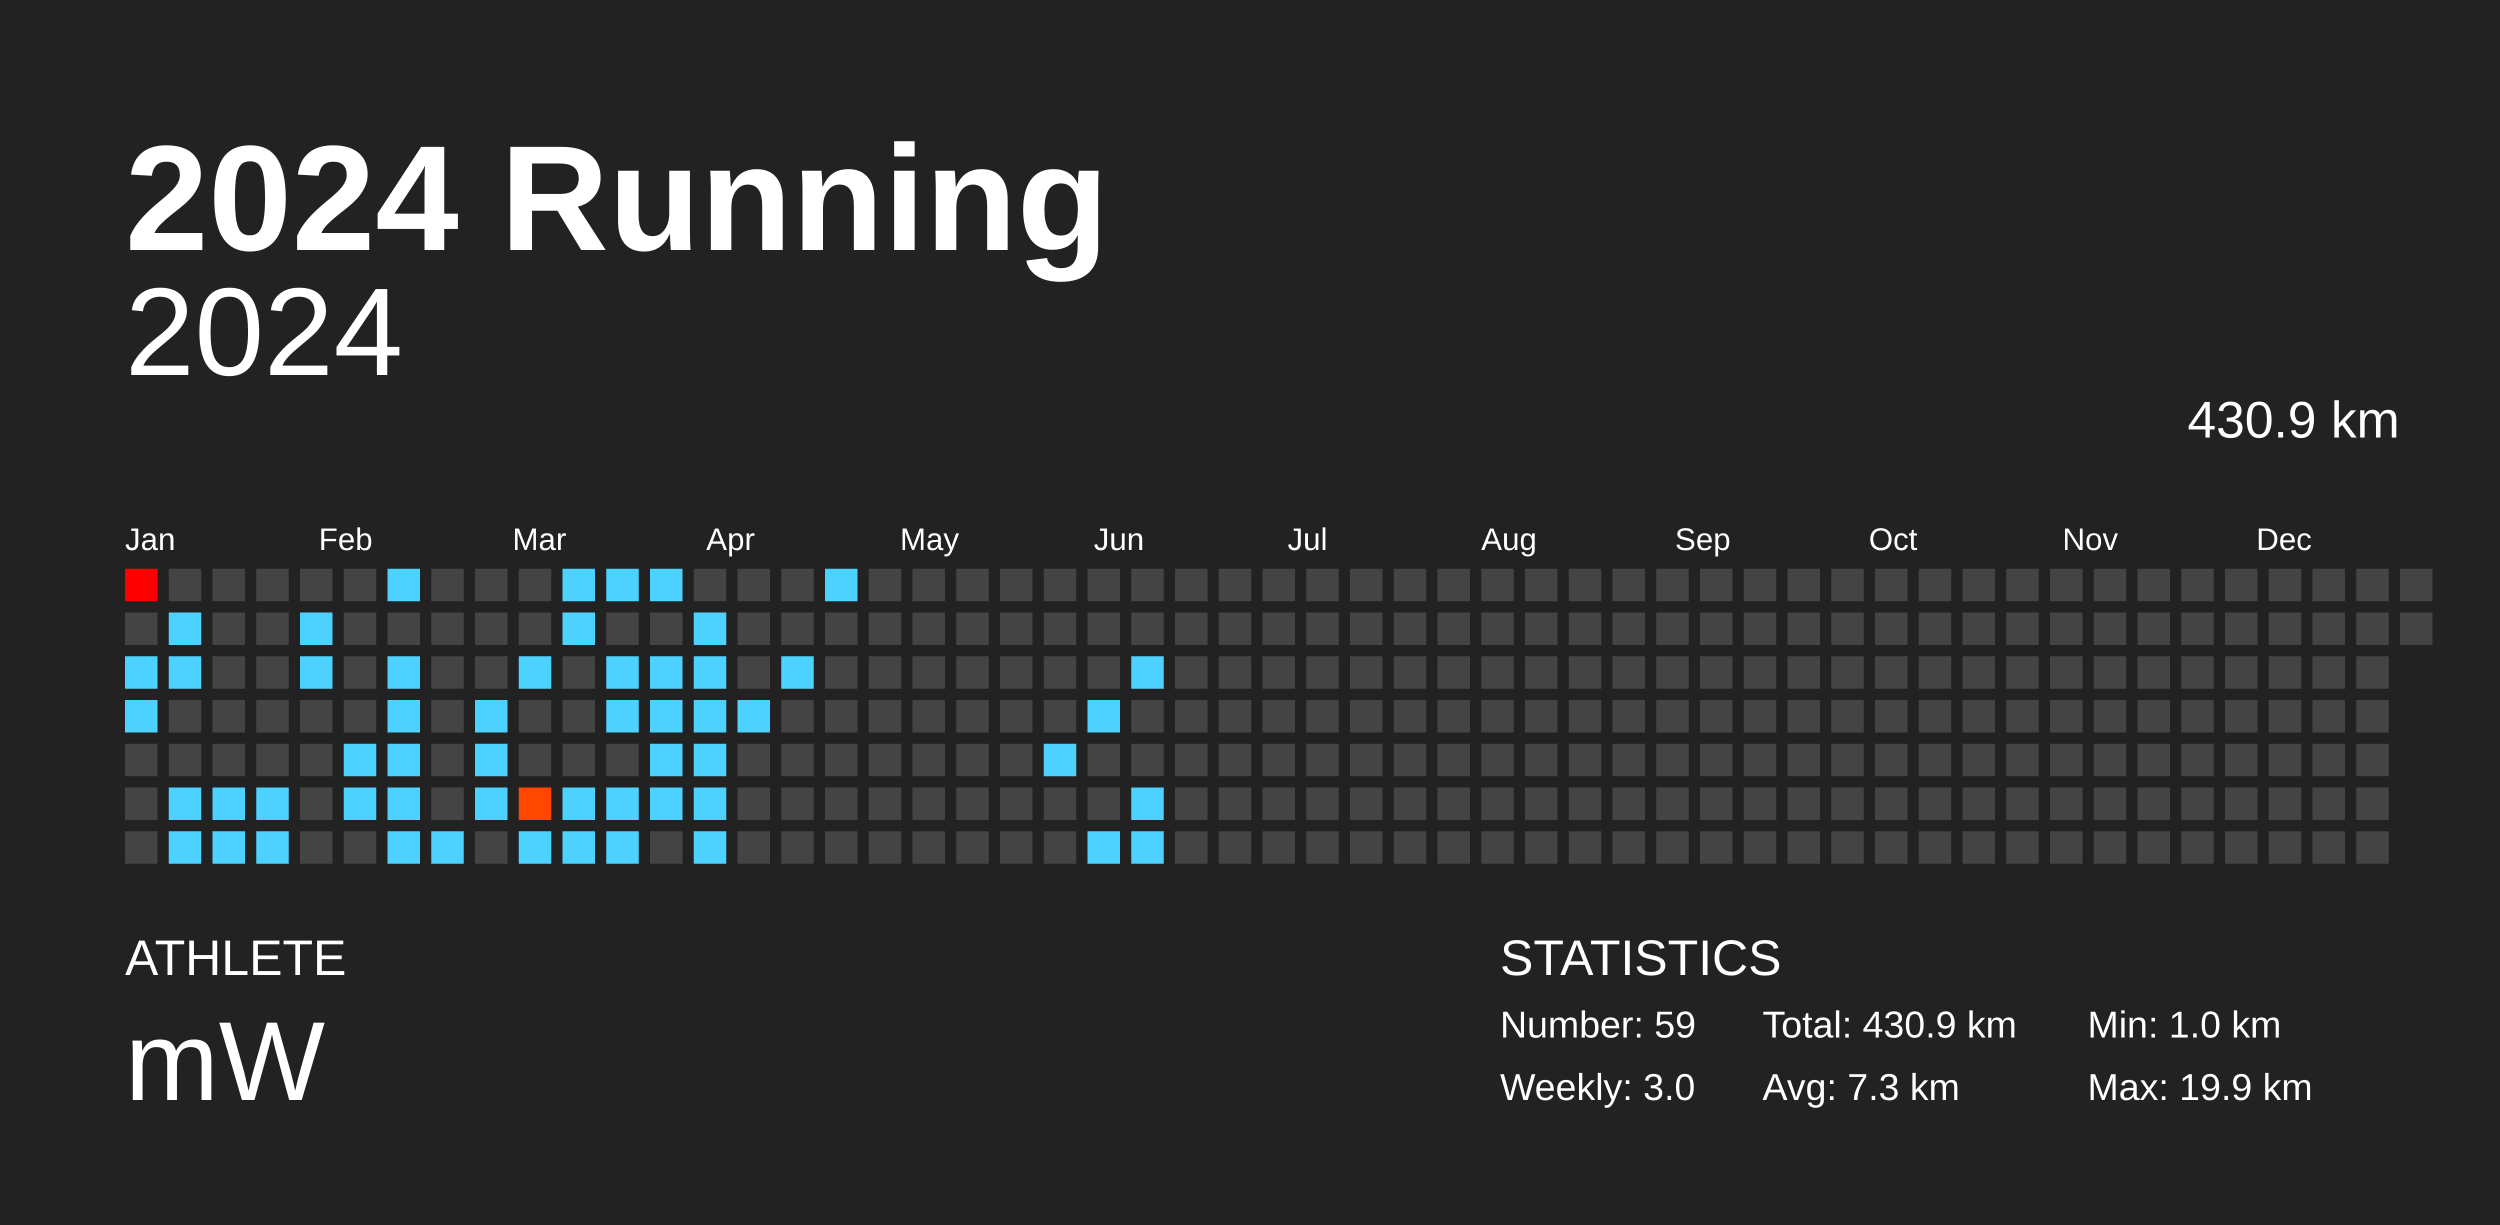
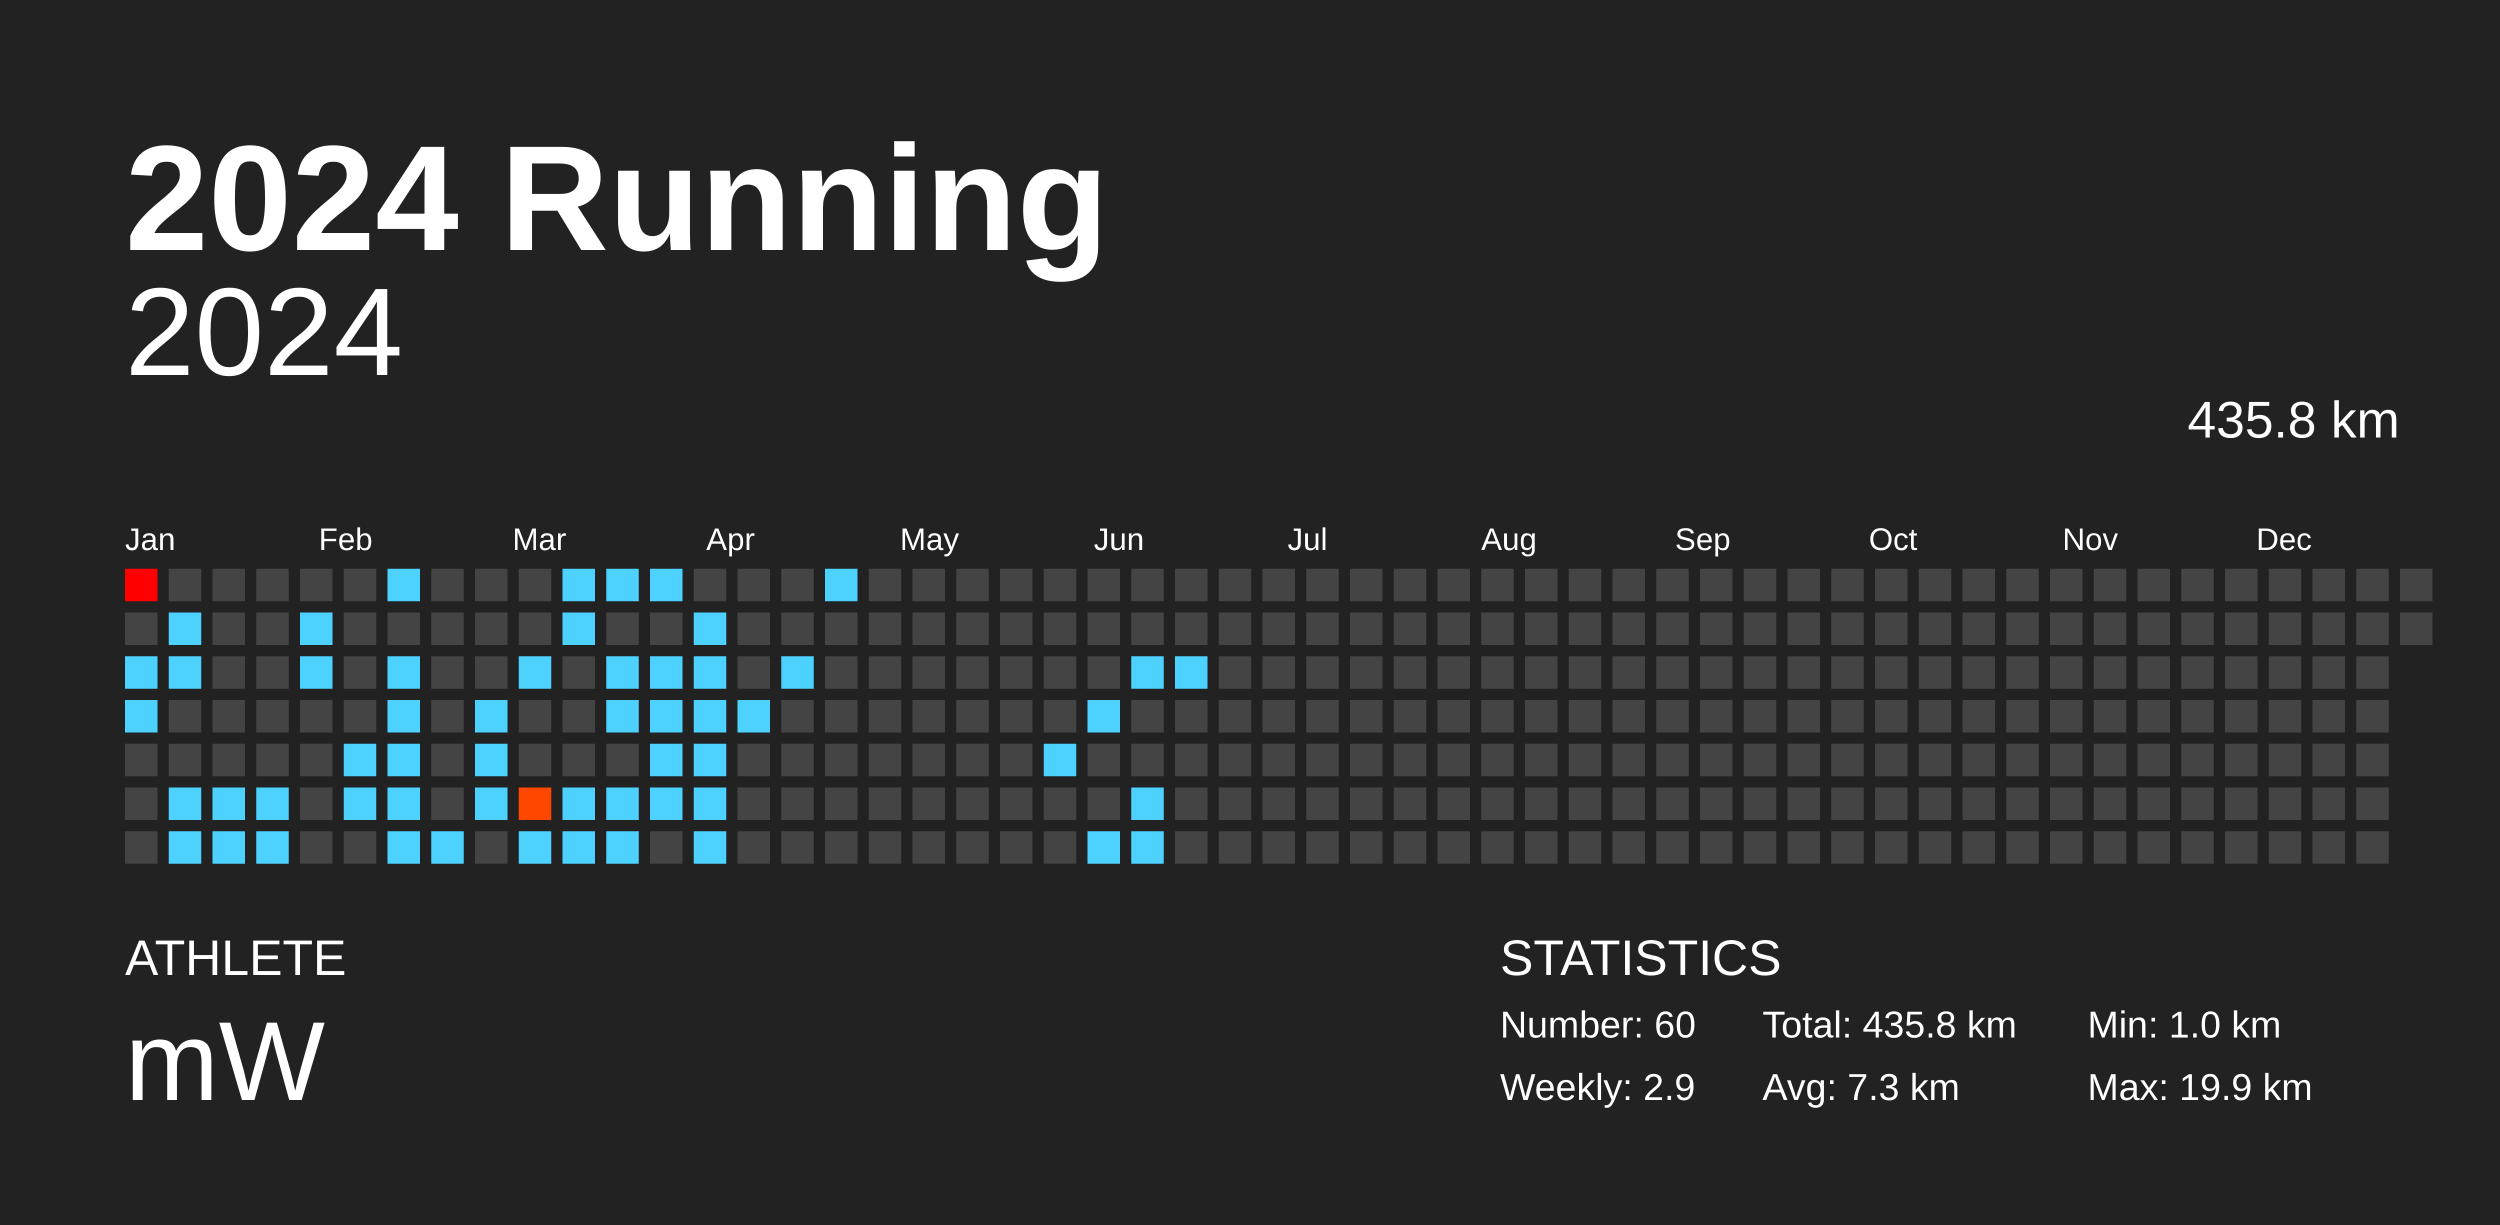
<svg xmlns="http://www.w3.org/2000/svg" baseProfile="full" height="98mm" version="1.1" viewBox="0,0,200,98" width="200mm">
  <defs />
  <rect fill="#222222" height="98" width="200" x="0" y="0" />
  <text fill="#FFFFFF" style="font-size:12px; font-family:Arial; font-weight:bold;" x="10" y="20">2024 Running</text>
  <text fill="#FFFFFF" style="font-size:4px; font-family:Arial" x="10" y="78">ATHLETE</text>
  <text fill="#FFFFFF" style="font-size:9px; font-family:Arial" x="10" y="88">mW</text>
  <text fill="#FFFFFF" style="font-size:4px; font-family:Arial" x="120" y="78">STATISTICS</text>
-   <text fill="#FFFFFF" style="font-size:3px; font-family:Arial" x="120" y="83">Number: 59</text>
-   <text fill="#FFFFFF" style="font-size:3px; font-family:Arial" x="120" y="88">Weekly: 3.0</text>
-   <text fill="#FFFFFF" style="font-size:3px; font-family:Arial" x="141" y="83">Total: 430.9 km</text>
+   <text fill="#FFFFFF" style="font-size:3px; font-family:Arial" x="120" y="83">Number: 60</text>
+   <text fill="#FFFFFF" style="font-size:3px; font-family:Arial" x="120" y="88">Weekly: 2.9</text>
+   <text fill="#FFFFFF" style="font-size:3px; font-family:Arial" x="141" y="83">Total: 435.8 km</text>
  <text fill="#FFFFFF" style="font-size:3px; font-family:Arial" x="141" y="88">Avg: 7.3 km</text>
  <text fill="#FFFFFF" style="font-size:3px; font-family:Arial" x="167" y="83">Min: 1.0 km</text>
  <text fill="#FFFFFF" style="font-size:3px; font-family:Arial" x="167" y="88">Max: 19.9 km</text>
  <text alignment-baseline="hanging" fill="#FFFFFF" style="font-size:10.0px; font-family:Arial;" x="10" y="30">2024</text>
-   <text alignment-baseline="hanging" fill="#FFFFFF" style="font-size:4.125px; font-family:Arial;" x="175" y="35">430.9 km</text>
+   <text alignment-baseline="hanging" fill="#FFFFFF" style="font-size:4.125px; font-family:Arial;" x="175" y="35">435.8 km</text>
  <text fill="#FFFFFF" style="font-size:2.5px; font-family:Arial" x="10.0" y="44">Jan</text>
  <text fill="#FFFFFF" style="font-size:2.5px; font-family:Arial" x="25.5" y="44">Feb</text>
  <text fill="#FFFFFF" style="font-size:2.5px; font-family:Arial" x="41.0" y="44">Mar</text>
  <text fill="#FFFFFF" style="font-size:2.5px; font-family:Arial" x="56.5" y="44">Apr</text>
  <text fill="#FFFFFF" style="font-size:2.5px; font-family:Arial" x="72.0" y="44">May</text>
  <text fill="#FFFFFF" style="font-size:2.5px; font-family:Arial" x="87.5" y="44">Jun</text>
  <text fill="#FFFFFF" style="font-size:2.5px; font-family:Arial" x="103.0" y="44">Jul</text>
  <text fill="#FFFFFF" style="font-size:2.5px; font-family:Arial" x="118.5" y="44">Aug</text>
  <text fill="#FFFFFF" style="font-size:2.5px; font-family:Arial" x="134.0" y="44">Sep</text>
  <text fill="#FFFFFF" style="font-size:2.5px; font-family:Arial" x="149.5" y="44">Oct</text>
  <text fill="#FFFFFF" style="font-size:2.5px; font-family:Arial" x="165.0" y="44">Nov</text>
  <text fill="#FFFFFF" style="font-size:2.5px; font-family:Arial" x="180.5" y="44">Dec</text>
  <rect fill="red" height="2.6" width="2.6" x="10.0" y="45.5" />
  <rect fill="#444444" height="2.6" width="2.6" x="10.0" y="49.0" />
  <rect fill="#4dd2ff" height="2.6" width="2.6" x="10.0" y="52.5" />
  <rect fill="#4dd2ff" height="2.6" width="2.6" x="10.0" y="56.0" />
  <rect fill="#444444" height="2.6" width="2.6" x="10.0" y="59.5" />
  <rect fill="#444444" height="2.6" width="2.6" x="10.0" y="63.0" />
  <rect fill="#444444" height="2.6" width="2.6" x="10.0" y="66.5" />
  <rect fill="#444444" height="2.6" width="2.6" x="13.5" y="45.5" />
  <rect fill="#4dd2ff" height="2.6" width="2.6" x="13.5" y="49.0" />
  <rect fill="#4dd2ff" height="2.6" width="2.6" x="13.5" y="52.5" />
  <rect fill="#444444" height="2.6" width="2.6" x="13.5" y="56.0" />
  <rect fill="#444444" height="2.6" width="2.6" x="13.5" y="59.5" />
  <rect fill="#4dd2ff" height="2.6" width="2.6" x="13.5" y="63.0" />
  <rect fill="#4dd2ff" height="2.6" width="2.6" x="13.5" y="66.5" />
  <rect fill="#444444" height="2.6" width="2.6" x="17.0" y="45.5" />
  <rect fill="#444444" height="2.6" width="2.6" x="17.0" y="49.0" />
  <rect fill="#444444" height="2.6" width="2.6" x="17.0" y="52.5" />
  <rect fill="#444444" height="2.6" width="2.6" x="17.0" y="56.0" />
  <rect fill="#444444" height="2.6" width="2.6" x="17.0" y="59.5" />
  <rect fill="#4dd2ff" height="2.6" width="2.6" x="17.0" y="63.0" />
  <rect fill="#4dd2ff" height="2.6" width="2.6" x="17.0" y="66.5" />
  <rect fill="#444444" height="2.6" width="2.6" x="20.5" y="45.5" />
  <rect fill="#444444" height="2.6" width="2.6" x="20.5" y="49.0" />
  <rect fill="#444444" height="2.6" width="2.6" x="20.5" y="52.5" />
  <rect fill="#444444" height="2.6" width="2.6" x="20.5" y="56.0" />
  <rect fill="#444444" height="2.6" width="2.6" x="20.5" y="59.5" />
  <rect fill="#4dd2ff" height="2.6" width="2.6" x="20.5" y="63.0" />
  <rect fill="#4dd2ff" height="2.6" width="2.6" x="20.5" y="66.5" />
  <rect fill="#444444" height="2.6" width="2.6" x="24.0" y="45.5" />
  <rect fill="#4dd2ff" height="2.6" width="2.6" x="24.0" y="49.0" />
  <rect fill="#4dd2ff" height="2.6" width="2.6" x="24.0" y="52.5" />
  <rect fill="#444444" height="2.6" width="2.6" x="24.0" y="56.0" />
  <rect fill="#444444" height="2.6" width="2.6" x="24.0" y="59.5" />
  <rect fill="#444444" height="2.6" width="2.6" x="24.0" y="63.0" />
  <rect fill="#444444" height="2.6" width="2.6" x="24.0" y="66.5" />
  <rect fill="#444444" height="2.6" width="2.6" x="27.5" y="45.5" />
  <rect fill="#444444" height="2.6" width="2.6" x="27.5" y="49.0" />
  <rect fill="#444444" height="2.6" width="2.6" x="27.5" y="52.5" />
  <rect fill="#444444" height="2.6" width="2.6" x="27.5" y="56.0" />
  <rect fill="#4dd2ff" height="2.6" width="2.6" x="27.5" y="59.5" />
  <rect fill="#4dd2ff" height="2.6" width="2.6" x="27.5" y="63.0" />
  <rect fill="#444444" height="2.6" width="2.6" x="27.5" y="66.5" />
  <rect fill="#4dd2ff" height="2.6" width="2.6" x="31.0" y="45.5" />
  <rect fill="#444444" height="2.6" width="2.6" x="31.0" y="49.0" />
  <rect fill="#4dd2ff" height="2.6" width="2.6" x="31.0" y="52.5" />
  <rect fill="#4dd2ff" height="2.6" width="2.6" x="31.0" y="56.0" />
  <rect fill="#4dd2ff" height="2.6" width="2.6" x="31.0" y="59.5" />
  <rect fill="#4dd2ff" height="2.6" width="2.6" x="31.0" y="63.0" />
  <rect fill="#4dd2ff" height="2.6" width="2.6" x="31.0" y="66.5" />
  <rect fill="#444444" height="2.6" width="2.6" x="34.5" y="45.5" />
  <rect fill="#444444" height="2.6" width="2.6" x="34.5" y="49.0" />
  <rect fill="#444444" height="2.6" width="2.6" x="34.5" y="52.5" />
  <rect fill="#444444" height="2.6" width="2.6" x="34.5" y="56.0" />
  <rect fill="#444444" height="2.6" width="2.6" x="34.5" y="59.5" />
  <rect fill="#444444" height="2.6" width="2.6" x="34.5" y="63.0" />
  <rect fill="#4dd2ff" height="2.6" width="2.6" x="34.5" y="66.5" />
  <rect fill="#444444" height="2.6" width="2.6" x="38.0" y="45.5" />
  <rect fill="#444444" height="2.6" width="2.6" x="38.0" y="49.0" />
  <rect fill="#444444" height="2.6" width="2.6" x="38.0" y="52.5" />
  <rect fill="#4dd2ff" height="2.6" width="2.6" x="38.0" y="56.0" />
  <rect fill="#4dd2ff" height="2.6" width="2.6" x="38.0" y="59.5" />
  <rect fill="#4dd2ff" height="2.6" width="2.6" x="38.0" y="63.0" />
  <rect fill="#444444" height="2.6" width="2.6" x="38.0" y="66.5" />
  <rect fill="#444444" height="2.6" width="2.6" x="41.5" y="45.5" />
  <rect fill="#444444" height="2.6" width="2.6" x="41.5" y="49.0" />
  <rect fill="#4dd2ff" height="2.6" width="2.6" x="41.5" y="52.5" />
  <rect fill="#444444" height="2.6" width="2.6" x="41.5" y="56.0" />
  <rect fill="#444444" height="2.6" width="2.6" x="41.5" y="59.5" />
  <rect fill="#ff4700" height="2.6" width="2.6" x="41.5" y="63.0" />
  <rect fill="#4dd2ff" height="2.6" width="2.6" x="41.5" y="66.5" />
  <rect fill="#4dd2ff" height="2.6" width="2.6" x="45.0" y="45.5" />
  <rect fill="#4dd2ff" height="2.6" width="2.6" x="45.0" y="49.0" />
  <rect fill="#444444" height="2.6" width="2.6" x="45.0" y="52.5" />
  <rect fill="#444444" height="2.6" width="2.6" x="45.0" y="56.0" />
  <rect fill="#444444" height="2.6" width="2.6" x="45.0" y="59.5" />
  <rect fill="#4dd2ff" height="2.6" width="2.6" x="45.0" y="63.0" />
  <rect fill="#4dd2ff" height="2.6" width="2.6" x="45.0" y="66.5" />
  <rect fill="#4dd2ff" height="2.6" width="2.6" x="48.5" y="45.5" />
  <rect fill="#444444" height="2.6" width="2.6" x="48.5" y="49.0" />
  <rect fill="#4dd2ff" height="2.6" width="2.6" x="48.5" y="52.5" />
  <rect fill="#4dd2ff" height="2.6" width="2.6" x="48.5" y="56.0" />
  <rect fill="#444444" height="2.6" width="2.6" x="48.5" y="59.5" />
  <rect fill="#4dd2ff" height="2.6" width="2.6" x="48.5" y="63.0" />
  <rect fill="#4dd2ff" height="2.6" width="2.6" x="48.5" y="66.5" />
  <rect fill="#4dd2ff" height="2.6" width="2.6" x="52.0" y="45.5" />
  <rect fill="#444444" height="2.6" width="2.6" x="52.0" y="49.0" />
  <rect fill="#4dd2ff" height="2.6" width="2.6" x="52.0" y="52.5" />
  <rect fill="#4dd2ff" height="2.6" width="2.6" x="52.0" y="56.0" />
  <rect fill="#4dd2ff" height="2.6" width="2.6" x="52.0" y="59.5" />
  <rect fill="#4dd2ff" height="2.6" width="2.6" x="52.0" y="63.0" />
  <rect fill="#444444" height="2.6" width="2.6" x="52.0" y="66.5" />
  <rect fill="#444444" height="2.6" width="2.6" x="55.5" y="45.5" />
  <rect fill="#4dd2ff" height="2.6" width="2.6" x="55.5" y="49.0" />
  <rect fill="#4dd2ff" height="2.6" width="2.6" x="55.5" y="52.5" />
  <rect fill="#4dd2ff" height="2.6" width="2.6" x="55.5" y="56.0" />
  <rect fill="#4dd2ff" height="2.6" width="2.6" x="55.5" y="59.5" />
  <rect fill="#4dd2ff" height="2.6" width="2.6" x="55.5" y="63.0" />
  <rect fill="#4dd2ff" height="2.6" width="2.6" x="55.5" y="66.5" />
  <rect fill="#444444" height="2.6" width="2.6" x="59.0" y="45.5" />
  <rect fill="#444444" height="2.6" width="2.6" x="59.0" y="49.0" />
  <rect fill="#444444" height="2.6" width="2.6" x="59.0" y="52.5" />
  <rect fill="#4dd2ff" height="2.6" width="2.6" x="59.0" y="56.0" />
  <rect fill="#444444" height="2.6" width="2.6" x="59.0" y="59.5" />
  <rect fill="#444444" height="2.6" width="2.6" x="59.0" y="63.0" />
  <rect fill="#444444" height="2.6" width="2.6" x="59.0" y="66.5" />
  <rect fill="#444444" height="2.6" width="2.6" x="62.5" y="45.5" />
  <rect fill="#444444" height="2.6" width="2.6" x="62.5" y="49.0" />
  <rect fill="#4dd2ff" height="2.6" width="2.6" x="62.5" y="52.5" />
  <rect fill="#444444" height="2.6" width="2.6" x="62.5" y="56.0" />
  <rect fill="#444444" height="2.6" width="2.6" x="62.5" y="59.5" />
  <rect fill="#444444" height="2.6" width="2.6" x="62.5" y="63.0" />
  <rect fill="#444444" height="2.6" width="2.6" x="62.5" y="66.5" />
  <rect fill="#4dd2ff" height="2.6" width="2.6" x="66.0" y="45.5" />
  <rect fill="#444444" height="2.6" width="2.6" x="66.0" y="49.0" />
  <rect fill="#444444" height="2.6" width="2.6" x="66.0" y="52.5" />
  <rect fill="#444444" height="2.6" width="2.6" x="66.0" y="56.0" />
  <rect fill="#444444" height="2.6" width="2.6" x="66.0" y="59.5" />
  <rect fill="#444444" height="2.6" width="2.6" x="66.0" y="63.0" />
  <rect fill="#444444" height="2.6" width="2.6" x="66.0" y="66.5" />
  <rect fill="#444444" height="2.6" width="2.6" x="69.5" y="45.5" />
  <rect fill="#444444" height="2.6" width="2.6" x="69.5" y="49.0" />
  <rect fill="#444444" height="2.6" width="2.6" x="69.5" y="52.5" />
  <rect fill="#444444" height="2.6" width="2.6" x="69.5" y="56.0" />
  <rect fill="#444444" height="2.6" width="2.6" x="69.5" y="59.5" />
  <rect fill="#444444" height="2.6" width="2.6" x="69.5" y="63.0" />
  <rect fill="#444444" height="2.6" width="2.6" x="69.5" y="66.5" />
  <rect fill="#444444" height="2.6" width="2.6" x="73.0" y="45.5" />
  <rect fill="#444444" height="2.6" width="2.6" x="73.0" y="49.0" />
  <rect fill="#444444" height="2.6" width="2.6" x="73.0" y="52.5" />
  <rect fill="#444444" height="2.6" width="2.6" x="73.0" y="56.0" />
  <rect fill="#444444" height="2.6" width="2.6" x="73.0" y="59.5" />
  <rect fill="#444444" height="2.6" width="2.6" x="73.0" y="63.0" />
  <rect fill="#444444" height="2.6" width="2.6" x="73.0" y="66.5" />
  <rect fill="#444444" height="2.6" width="2.6" x="76.5" y="45.5" />
  <rect fill="#444444" height="2.6" width="2.6" x="76.5" y="49.0" />
  <rect fill="#444444" height="2.6" width="2.6" x="76.5" y="52.5" />
  <rect fill="#444444" height="2.6" width="2.6" x="76.5" y="56.0" />
  <rect fill="#444444" height="2.6" width="2.6" x="76.5" y="59.5" />
  <rect fill="#444444" height="2.6" width="2.6" x="76.5" y="63.0" />
  <rect fill="#444444" height="2.6" width="2.6" x="76.5" y="66.5" />
  <rect fill="#444444" height="2.6" width="2.6" x="80.0" y="45.5" />
  <rect fill="#444444" height="2.6" width="2.6" x="80.0" y="49.0" />
  <rect fill="#444444" height="2.6" width="2.6" x="80.0" y="52.5" />
  <rect fill="#444444" height="2.6" width="2.6" x="80.0" y="56.0" />
  <rect fill="#444444" height="2.6" width="2.6" x="80.0" y="59.5" />
  <rect fill="#444444" height="2.6" width="2.6" x="80.0" y="63.0" />
  <rect fill="#444444" height="2.6" width="2.6" x="80.0" y="66.5" />
  <rect fill="#444444" height="2.6" width="2.6" x="83.5" y="45.5" />
  <rect fill="#444444" height="2.6" width="2.6" x="83.5" y="49.0" />
  <rect fill="#444444" height="2.6" width="2.6" x="83.5" y="52.5" />
  <rect fill="#444444" height="2.6" width="2.6" x="83.5" y="56.0" />
  <rect fill="#4dd2ff" height="2.6" width="2.6" x="83.5" y="59.5" />
  <rect fill="#444444" height="2.6" width="2.6" x="83.5" y="63.0" />
  <rect fill="#444444" height="2.6" width="2.6" x="83.5" y="66.5" />
  <rect fill="#444444" height="2.6" width="2.6" x="87.0" y="45.5" />
  <rect fill="#444444" height="2.6" width="2.6" x="87.0" y="49.0" />
  <rect fill="#444444" height="2.6" width="2.6" x="87.0" y="52.5" />
  <rect fill="#4dd2ff" height="2.6" width="2.6" x="87.0" y="56.0" />
  <rect fill="#444444" height="2.6" width="2.6" x="87.0" y="59.5" />
  <rect fill="#444444" height="2.6" width="2.6" x="87.0" y="63.0" />
  <rect fill="#4dd2ff" height="2.6" width="2.6" x="87.0" y="66.5" />
  <rect fill="#444444" height="2.6" width="2.6" x="90.5" y="45.5" />
  <rect fill="#444444" height="2.6" width="2.6" x="90.5" y="49.0" />
  <rect fill="#4dd2ff" height="2.6" width="2.6" x="90.5" y="52.5" />
  <rect fill="#444444" height="2.6" width="2.6" x="90.5" y="56.0" />
  <rect fill="#444444" height="2.6" width="2.6" x="90.5" y="59.5" />
  <rect fill="#4dd2ff" height="2.6" width="2.6" x="90.5" y="63.0" />
  <rect fill="#4dd2ff" height="2.6" width="2.6" x="90.5" y="66.5" />
  <rect fill="#444444" height="2.6" width="2.6" x="94.0" y="45.5" />
  <rect fill="#444444" height="2.6" width="2.6" x="94.0" y="49.0" />
-   <rect fill="#444444" height="2.6" width="2.6" x="94.0" y="52.5" />
+   <rect fill="#4dd2ff" height="2.6" width="2.6" x="94.0" y="52.5" />
  <rect fill="#444444" height="2.6" width="2.6" x="94.0" y="56.0" />
  <rect fill="#444444" height="2.6" width="2.6" x="94.0" y="59.5" />
  <rect fill="#444444" height="2.6" width="2.6" x="94.0" y="63.0" />
  <rect fill="#444444" height="2.6" width="2.6" x="94.0" y="66.5" />
  <rect fill="#444444" height="2.6" width="2.6" x="97.5" y="45.5" />
  <rect fill="#444444" height="2.6" width="2.6" x="97.5" y="49.0" />
  <rect fill="#444444" height="2.6" width="2.6" x="97.5" y="52.5" />
  <rect fill="#444444" height="2.6" width="2.6" x="97.5" y="56.0" />
  <rect fill="#444444" height="2.6" width="2.6" x="97.5" y="59.5" />
  <rect fill="#444444" height="2.6" width="2.6" x="97.5" y="63.0" />
  <rect fill="#444444" height="2.6" width="2.6" x="97.5" y="66.5" />
  <rect fill="#444444" height="2.6" width="2.6" x="101.0" y="45.5" />
  <rect fill="#444444" height="2.6" width="2.6" x="101.0" y="49.0" />
  <rect fill="#444444" height="2.6" width="2.6" x="101.0" y="52.5" />
  <rect fill="#444444" height="2.6" width="2.6" x="101.0" y="56.0" />
  <rect fill="#444444" height="2.6" width="2.6" x="101.0" y="59.5" />
  <rect fill="#444444" height="2.6" width="2.6" x="101.0" y="63.0" />
  <rect fill="#444444" height="2.6" width="2.6" x="101.0" y="66.5" />
  <rect fill="#444444" height="2.6" width="2.6" x="104.5" y="45.5" />
  <rect fill="#444444" height="2.6" width="2.6" x="104.5" y="49.0" />
  <rect fill="#444444" height="2.6" width="2.6" x="104.5" y="52.5" />
  <rect fill="#444444" height="2.6" width="2.6" x="104.5" y="56.0" />
  <rect fill="#444444" height="2.6" width="2.6" x="104.5" y="59.5" />
  <rect fill="#444444" height="2.6" width="2.6" x="104.5" y="63.0" />
  <rect fill="#444444" height="2.6" width="2.6" x="104.5" y="66.5" />
  <rect fill="#444444" height="2.6" width="2.6" x="108.0" y="45.5" />
  <rect fill="#444444" height="2.6" width="2.6" x="108.0" y="49.0" />
  <rect fill="#444444" height="2.6" width="2.6" x="108.0" y="52.5" />
  <rect fill="#444444" height="2.6" width="2.6" x="108.0" y="56.0" />
  <rect fill="#444444" height="2.6" width="2.6" x="108.0" y="59.5" />
  <rect fill="#444444" height="2.6" width="2.6" x="108.0" y="63.0" />
  <rect fill="#444444" height="2.6" width="2.6" x="108.0" y="66.5" />
  <rect fill="#444444" height="2.6" width="2.6" x="111.5" y="45.5" />
  <rect fill="#444444" height="2.6" width="2.6" x="111.5" y="49.0" />
  <rect fill="#444444" height="2.6" width="2.6" x="111.5" y="52.5" />
  <rect fill="#444444" height="2.6" width="2.6" x="111.5" y="56.0" />
  <rect fill="#444444" height="2.6" width="2.6" x="111.5" y="59.5" />
  <rect fill="#444444" height="2.6" width="2.6" x="111.5" y="63.0" />
  <rect fill="#444444" height="2.6" width="2.6" x="111.5" y="66.5" />
  <rect fill="#444444" height="2.6" width="2.6" x="115.0" y="45.5" />
  <rect fill="#444444" height="2.6" width="2.6" x="115.0" y="49.0" />
  <rect fill="#444444" height="2.6" width="2.6" x="115.0" y="52.5" />
  <rect fill="#444444" height="2.6" width="2.6" x="115.0" y="56.0" />
  <rect fill="#444444" height="2.6" width="2.6" x="115.0" y="59.5" />
  <rect fill="#444444" height="2.6" width="2.6" x="115.0" y="63.0" />
  <rect fill="#444444" height="2.6" width="2.6" x="115.0" y="66.5" />
  <rect fill="#444444" height="2.6" width="2.6" x="118.5" y="45.5" />
  <rect fill="#444444" height="2.6" width="2.6" x="118.5" y="49.0" />
  <rect fill="#444444" height="2.6" width="2.6" x="118.5" y="52.5" />
  <rect fill="#444444" height="2.6" width="2.6" x="118.5" y="56.0" />
  <rect fill="#444444" height="2.6" width="2.6" x="118.5" y="59.5" />
  <rect fill="#444444" height="2.6" width="2.6" x="118.5" y="63.0" />
  <rect fill="#444444" height="2.6" width="2.6" x="118.5" y="66.5" />
  <rect fill="#444444" height="2.6" width="2.6" x="122.0" y="45.5" />
  <rect fill="#444444" height="2.6" width="2.6" x="122.0" y="49.0" />
  <rect fill="#444444" height="2.6" width="2.6" x="122.0" y="52.5" />
  <rect fill="#444444" height="2.6" width="2.6" x="122.0" y="56.0" />
  <rect fill="#444444" height="2.6" width="2.6" x="122.0" y="59.5" />
  <rect fill="#444444" height="2.6" width="2.6" x="122.0" y="63.0" />
  <rect fill="#444444" height="2.6" width="2.6" x="122.0" y="66.5" />
  <rect fill="#444444" height="2.6" width="2.6" x="125.5" y="45.5" />
  <rect fill="#444444" height="2.6" width="2.6" x="125.5" y="49.0" />
  <rect fill="#444444" height="2.6" width="2.6" x="125.5" y="52.5" />
  <rect fill="#444444" height="2.6" width="2.6" x="125.5" y="56.0" />
  <rect fill="#444444" height="2.6" width="2.6" x="125.5" y="59.5" />
  <rect fill="#444444" height="2.6" width="2.6" x="125.5" y="63.0" />
  <rect fill="#444444" height="2.6" width="2.6" x="125.5" y="66.5" />
  <rect fill="#444444" height="2.6" width="2.6" x="129.0" y="45.5" />
  <rect fill="#444444" height="2.6" width="2.6" x="129.0" y="49.0" />
  <rect fill="#444444" height="2.6" width="2.6" x="129.0" y="52.5" />
  <rect fill="#444444" height="2.6" width="2.6" x="129.0" y="56.0" />
  <rect fill="#444444" height="2.6" width="2.6" x="129.0" y="59.5" />
  <rect fill="#444444" height="2.6" width="2.6" x="129.0" y="63.0" />
  <rect fill="#444444" height="2.6" width="2.6" x="129.0" y="66.5" />
  <rect fill="#444444" height="2.6" width="2.6" x="132.5" y="45.5" />
  <rect fill="#444444" height="2.6" width="2.6" x="132.5" y="49.0" />
  <rect fill="#444444" height="2.6" width="2.6" x="132.5" y="52.5" />
  <rect fill="#444444" height="2.6" width="2.6" x="132.5" y="56.0" />
  <rect fill="#444444" height="2.6" width="2.6" x="132.5" y="59.5" />
  <rect fill="#444444" height="2.6" width="2.6" x="132.5" y="63.0" />
  <rect fill="#444444" height="2.6" width="2.6" x="132.5" y="66.5" />
  <rect fill="#444444" height="2.6" width="2.6" x="136.0" y="45.5" />
  <rect fill="#444444" height="2.6" width="2.6" x="136.0" y="49.0" />
  <rect fill="#444444" height="2.6" width="2.6" x="136.0" y="52.5" />
  <rect fill="#444444" height="2.6" width="2.6" x="136.0" y="56.0" />
  <rect fill="#444444" height="2.6" width="2.6" x="136.0" y="59.5" />
  <rect fill="#444444" height="2.6" width="2.6" x="136.0" y="63.0" />
  <rect fill="#444444" height="2.6" width="2.6" x="136.0" y="66.5" />
  <rect fill="#444444" height="2.6" width="2.6" x="139.5" y="45.5" />
  <rect fill="#444444" height="2.6" width="2.6" x="139.5" y="49.0" />
  <rect fill="#444444" height="2.6" width="2.6" x="139.5" y="52.5" />
  <rect fill="#444444" height="2.6" width="2.6" x="139.5" y="56.0" />
  <rect fill="#444444" height="2.6" width="2.6" x="139.5" y="59.5" />
  <rect fill="#444444" height="2.6" width="2.6" x="139.5" y="63.0" />
  <rect fill="#444444" height="2.6" width="2.6" x="139.5" y="66.5" />
  <rect fill="#444444" height="2.6" width="2.6" x="143.0" y="45.5" />
  <rect fill="#444444" height="2.6" width="2.6" x="143.0" y="49.0" />
  <rect fill="#444444" height="2.6" width="2.6" x="143.0" y="52.5" />
  <rect fill="#444444" height="2.6" width="2.6" x="143.0" y="56.0" />
  <rect fill="#444444" height="2.6" width="2.6" x="143.0" y="59.5" />
  <rect fill="#444444" height="2.6" width="2.6" x="143.0" y="63.0" />
  <rect fill="#444444" height="2.6" width="2.6" x="143.0" y="66.5" />
  <rect fill="#444444" height="2.6" width="2.6" x="146.5" y="45.5" />
  <rect fill="#444444" height="2.6" width="2.6" x="146.5" y="49.0" />
  <rect fill="#444444" height="2.6" width="2.6" x="146.5" y="52.5" />
  <rect fill="#444444" height="2.6" width="2.6" x="146.5" y="56.0" />
  <rect fill="#444444" height="2.6" width="2.6" x="146.5" y="59.5" />
  <rect fill="#444444" height="2.6" width="2.6" x="146.5" y="63.0" />
  <rect fill="#444444" height="2.6" width="2.6" x="146.5" y="66.5" />
  <rect fill="#444444" height="2.6" width="2.6" x="150.0" y="45.5" />
  <rect fill="#444444" height="2.6" width="2.6" x="150.0" y="49.0" />
  <rect fill="#444444" height="2.6" width="2.6" x="150.0" y="52.5" />
  <rect fill="#444444" height="2.6" width="2.6" x="150.0" y="56.0" />
  <rect fill="#444444" height="2.6" width="2.6" x="150.0" y="59.5" />
  <rect fill="#444444" height="2.6" width="2.6" x="150.0" y="63.0" />
  <rect fill="#444444" height="2.6" width="2.6" x="150.0" y="66.5" />
  <rect fill="#444444" height="2.6" width="2.6" x="153.5" y="45.5" />
  <rect fill="#444444" height="2.6" width="2.6" x="153.5" y="49.0" />
  <rect fill="#444444" height="2.6" width="2.6" x="153.5" y="52.5" />
  <rect fill="#444444" height="2.6" width="2.6" x="153.5" y="56.0" />
  <rect fill="#444444" height="2.6" width="2.6" x="153.5" y="59.5" />
  <rect fill="#444444" height="2.6" width="2.6" x="153.5" y="63.0" />
  <rect fill="#444444" height="2.6" width="2.6" x="153.5" y="66.5" />
  <rect fill="#444444" height="2.6" width="2.6" x="157.0" y="45.5" />
  <rect fill="#444444" height="2.6" width="2.6" x="157.0" y="49.0" />
  <rect fill="#444444" height="2.6" width="2.6" x="157.0" y="52.5" />
  <rect fill="#444444" height="2.6" width="2.6" x="157.0" y="56.0" />
  <rect fill="#444444" height="2.6" width="2.6" x="157.0" y="59.5" />
  <rect fill="#444444" height="2.6" width="2.6" x="157.0" y="63.0" />
  <rect fill="#444444" height="2.6" width="2.6" x="157.0" y="66.5" />
  <rect fill="#444444" height="2.6" width="2.6" x="160.5" y="45.5" />
  <rect fill="#444444" height="2.6" width="2.6" x="160.5" y="49.0" />
  <rect fill="#444444" height="2.6" width="2.6" x="160.5" y="52.5" />
  <rect fill="#444444" height="2.6" width="2.6" x="160.5" y="56.0" />
  <rect fill="#444444" height="2.6" width="2.6" x="160.5" y="59.5" />
  <rect fill="#444444" height="2.6" width="2.6" x="160.5" y="63.0" />
  <rect fill="#444444" height="2.6" width="2.6" x="160.5" y="66.5" />
  <rect fill="#444444" height="2.6" width="2.6" x="164.0" y="45.5" />
  <rect fill="#444444" height="2.6" width="2.6" x="164.0" y="49.0" />
  <rect fill="#444444" height="2.6" width="2.6" x="164.0" y="52.5" />
  <rect fill="#444444" height="2.6" width="2.6" x="164.0" y="56.0" />
  <rect fill="#444444" height="2.6" width="2.6" x="164.0" y="59.5" />
  <rect fill="#444444" height="2.6" width="2.6" x="164.0" y="63.0" />
  <rect fill="#444444" height="2.6" width="2.6" x="164.0" y="66.5" />
  <rect fill="#444444" height="2.6" width="2.6" x="167.5" y="45.5" />
  <rect fill="#444444" height="2.6" width="2.6" x="167.5" y="49.0" />
  <rect fill="#444444" height="2.6" width="2.6" x="167.5" y="52.5" />
  <rect fill="#444444" height="2.6" width="2.6" x="167.5" y="56.0" />
  <rect fill="#444444" height="2.6" width="2.6" x="167.5" y="59.5" />
  <rect fill="#444444" height="2.6" width="2.6" x="167.5" y="63.0" />
  <rect fill="#444444" height="2.6" width="2.6" x="167.5" y="66.5" />
  <rect fill="#444444" height="2.6" width="2.6" x="171.0" y="45.5" />
  <rect fill="#444444" height="2.6" width="2.6" x="171.0" y="49.0" />
  <rect fill="#444444" height="2.6" width="2.6" x="171.0" y="52.5" />
  <rect fill="#444444" height="2.6" width="2.6" x="171.0" y="56.0" />
  <rect fill="#444444" height="2.6" width="2.6" x="171.0" y="59.5" />
  <rect fill="#444444" height="2.6" width="2.6" x="171.0" y="63.0" />
  <rect fill="#444444" height="2.6" width="2.6" x="171.0" y="66.5" />
  <rect fill="#444444" height="2.6" width="2.6" x="174.5" y="45.5" />
  <rect fill="#444444" height="2.6" width="2.6" x="174.5" y="49.0" />
  <rect fill="#444444" height="2.6" width="2.6" x="174.5" y="52.5" />
  <rect fill="#444444" height="2.6" width="2.6" x="174.5" y="56.0" />
  <rect fill="#444444" height="2.6" width="2.6" x="174.5" y="59.5" />
  <rect fill="#444444" height="2.6" width="2.6" x="174.5" y="63.0" />
  <rect fill="#444444" height="2.6" width="2.6" x="174.5" y="66.5" />
  <rect fill="#444444" height="2.6" width="2.6" x="178.0" y="45.5" />
  <rect fill="#444444" height="2.6" width="2.6" x="178.0" y="49.0" />
  <rect fill="#444444" height="2.6" width="2.6" x="178.0" y="52.5" />
  <rect fill="#444444" height="2.6" width="2.6" x="178.0" y="56.0" />
  <rect fill="#444444" height="2.6" width="2.6" x="178.0" y="59.5" />
  <rect fill="#444444" height="2.6" width="2.6" x="178.0" y="63.0" />
  <rect fill="#444444" height="2.6" width="2.6" x="178.0" y="66.5" />
  <rect fill="#444444" height="2.6" width="2.6" x="181.5" y="45.5" />
  <rect fill="#444444" height="2.6" width="2.6" x="181.5" y="49.0" />
  <rect fill="#444444" height="2.6" width="2.6" x="181.5" y="52.5" />
  <rect fill="#444444" height="2.6" width="2.6" x="181.5" y="56.0" />
  <rect fill="#444444" height="2.6" width="2.6" x="181.5" y="59.5" />
  <rect fill="#444444" height="2.6" width="2.6" x="181.5" y="63.0" />
  <rect fill="#444444" height="2.6" width="2.6" x="181.5" y="66.5" />
  <rect fill="#444444" height="2.6" width="2.6" x="185.0" y="45.5" />
  <rect fill="#444444" height="2.6" width="2.6" x="185.0" y="49.0" />
  <rect fill="#444444" height="2.6" width="2.6" x="185.0" y="52.5" />
  <rect fill="#444444" height="2.6" width="2.6" x="185.0" y="56.0" />
  <rect fill="#444444" height="2.6" width="2.6" x="185.0" y="59.5" />
  <rect fill="#444444" height="2.6" width="2.6" x="185.0" y="63.0" />
  <rect fill="#444444" height="2.6" width="2.6" x="185.0" y="66.5" />
  <rect fill="#444444" height="2.6" width="2.6" x="188.5" y="45.5" />
  <rect fill="#444444" height="2.6" width="2.6" x="188.5" y="49.0" />
  <rect fill="#444444" height="2.6" width="2.6" x="188.5" y="52.5" />
  <rect fill="#444444" height="2.6" width="2.6" x="188.5" y="56.0" />
  <rect fill="#444444" height="2.6" width="2.6" x="188.5" y="59.5" />
  <rect fill="#444444" height="2.6" width="2.6" x="188.5" y="63.0" />
  <rect fill="#444444" height="2.6" width="2.6" x="188.5" y="66.5" />
  <rect fill="#444444" height="2.6" width="2.6" x="192.0" y="45.5" />
  <rect fill="#444444" height="2.6" width="2.6" x="192.0" y="49.0" />
</svg>
